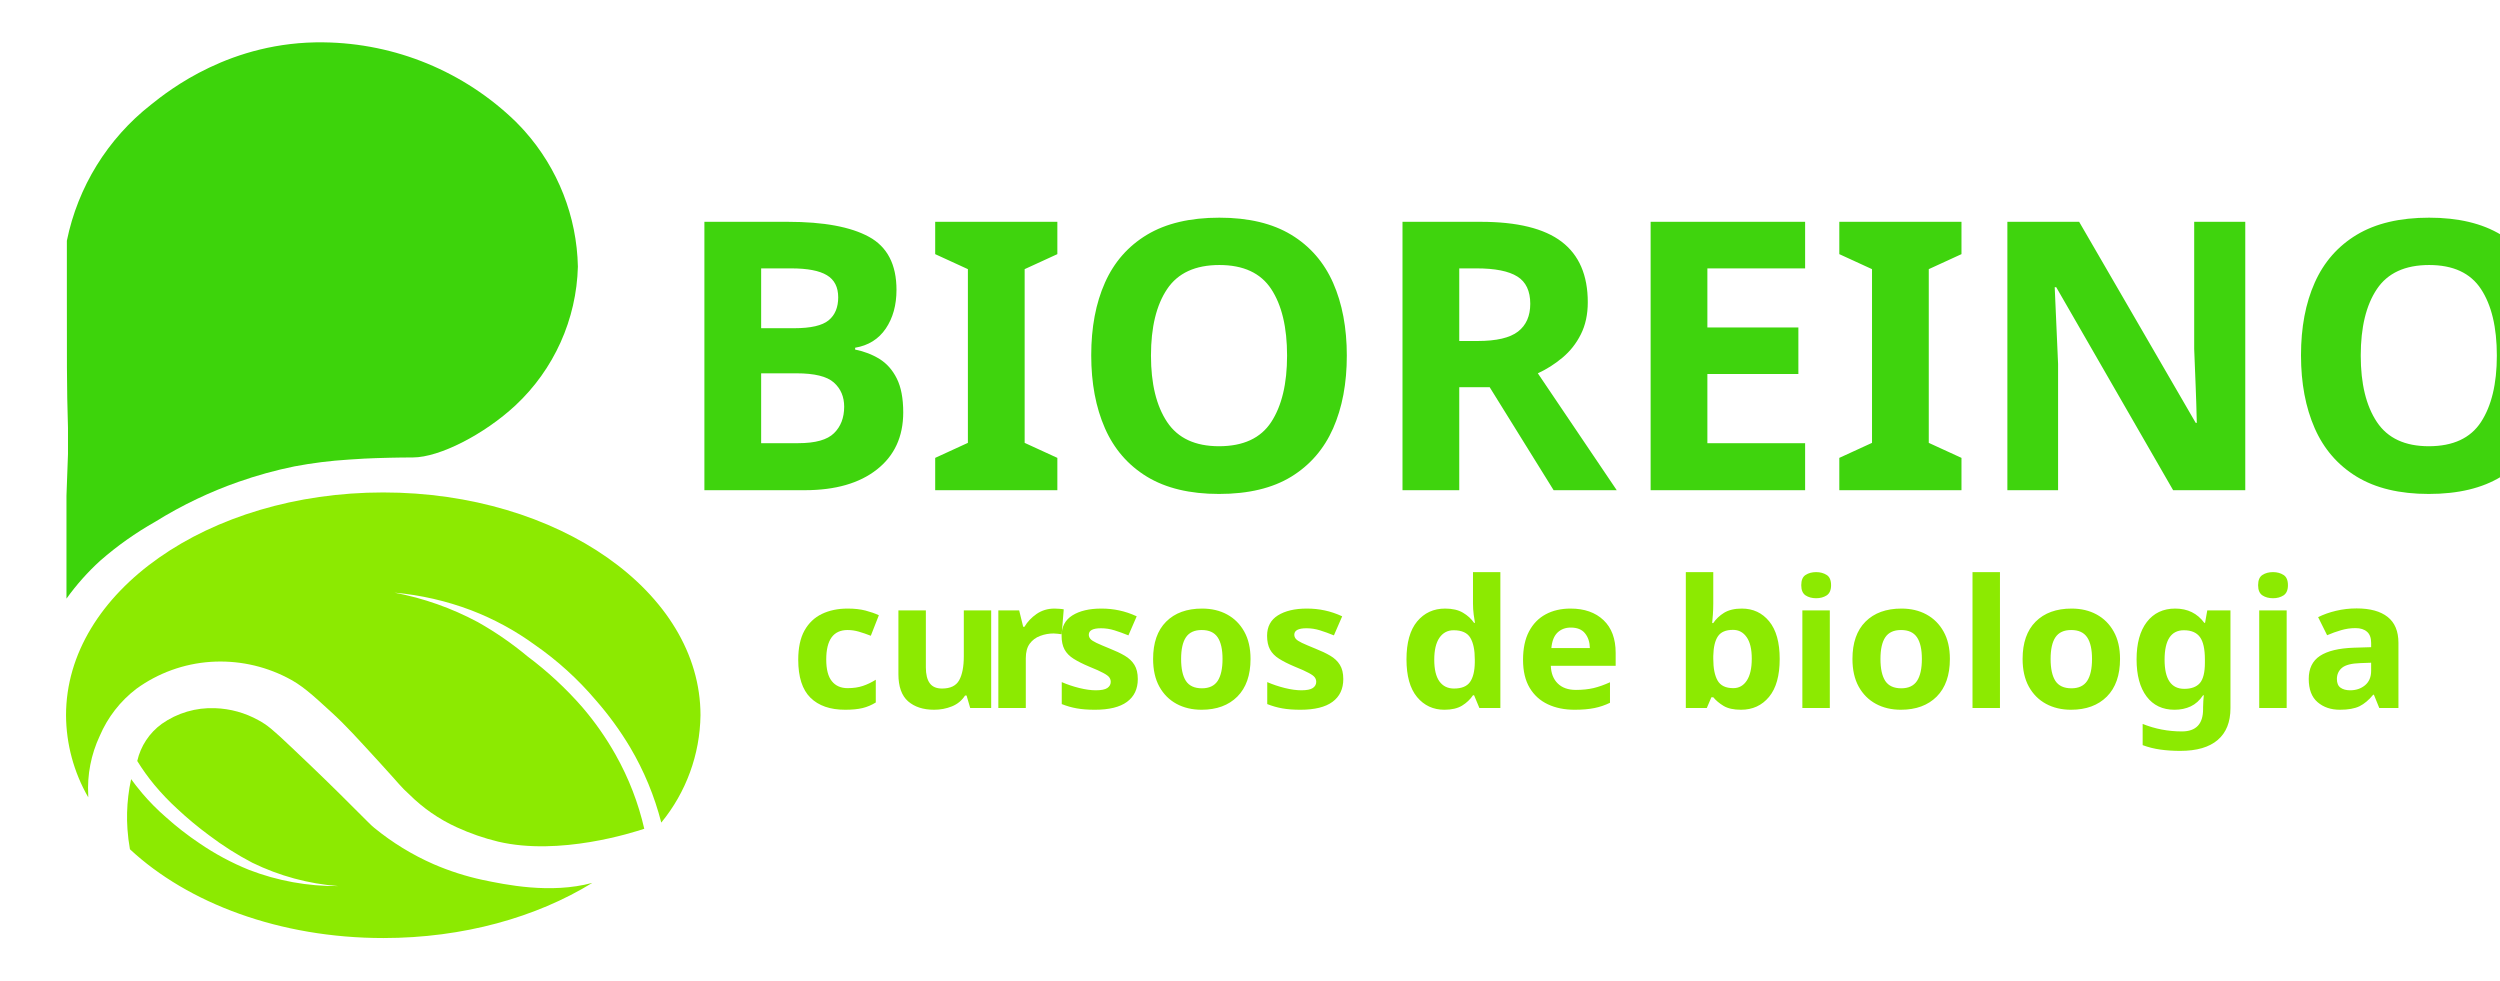
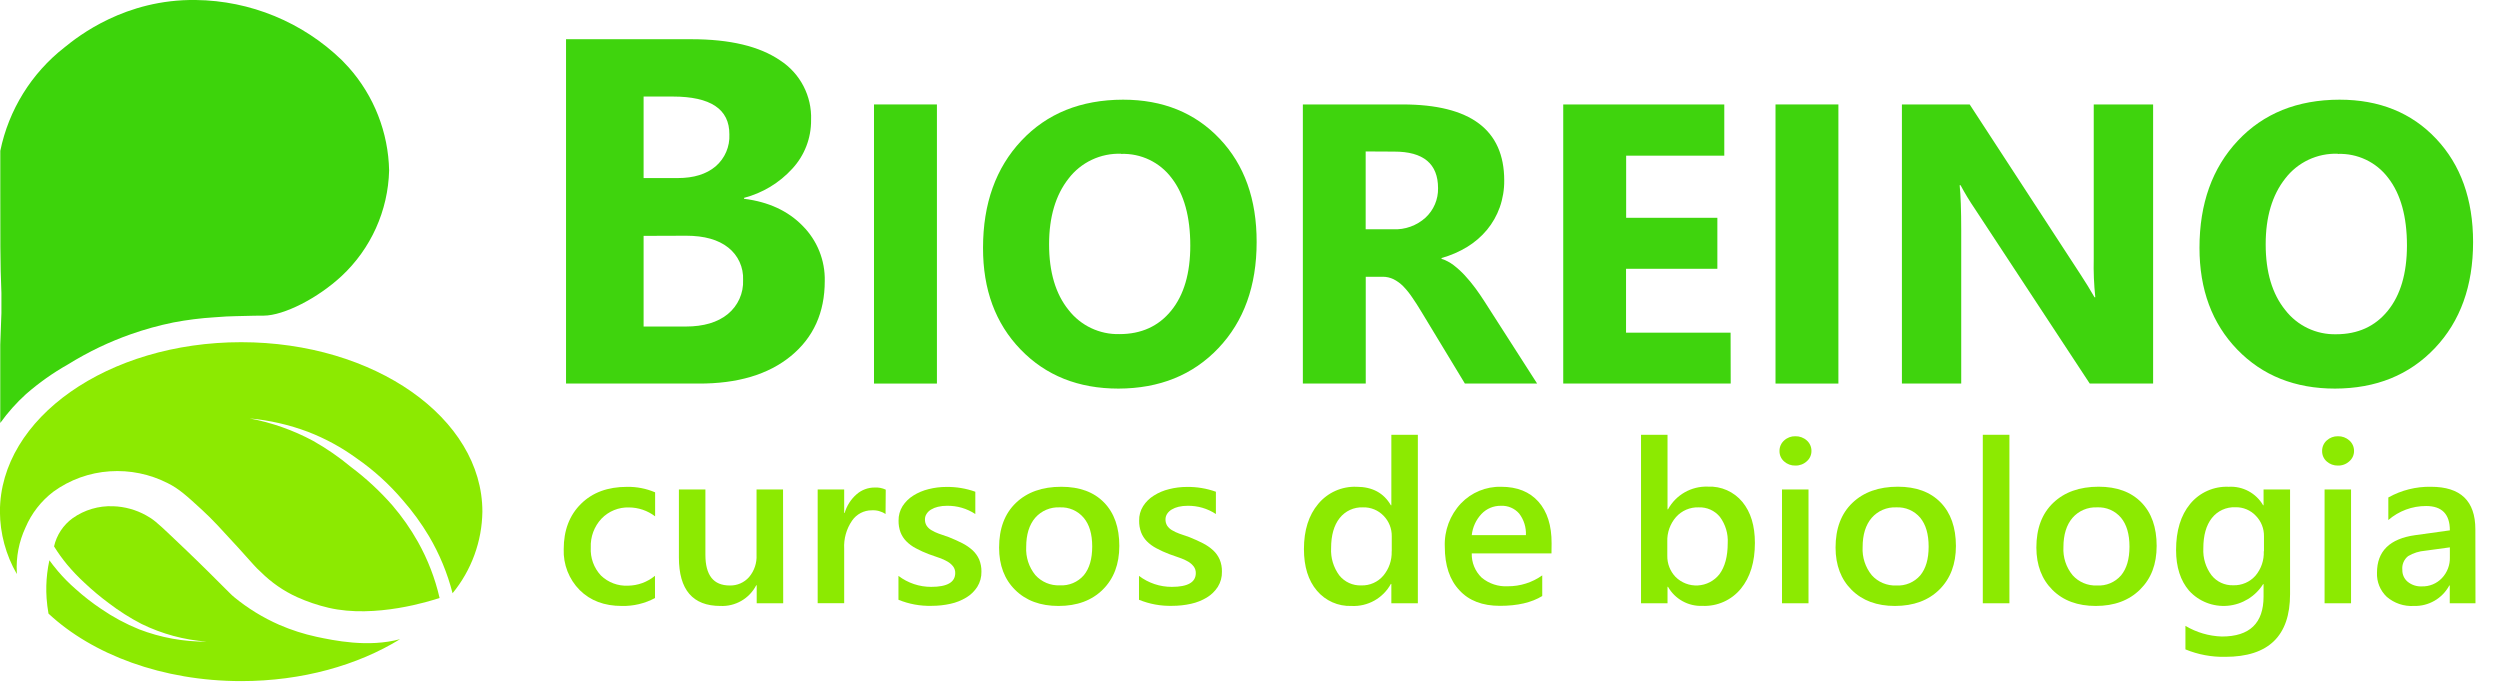
- <svg xmlns="http://www.w3.org/2000/svg" width="510" height="200" viewBox="0 0 510 200">
+ <svg xmlns="http://www.w3.org/2000/svg" width="670.68" height="182.73" viewBox="0 0 670.68 182.73">
  <defs>
    <style>
-       .a, .c {
+       .a {
        fill: #3dd40b;
      }

-       .b, .d {
+       .b {
        fill: #8cea01;
      }

      .c {
        opacity: 0.99;
-         font-size: 76.69px;
-         font-family: SegoeUI-Bold, Segoe UI;
-         font-weight: 700;
-       }
- 
-       .d {
-         font-size: 36.47px;
-         font-family: SegoeUI-Semibold, Segoe UI;
-         font-weight: 600;
-       }
- 
-       .e {
-         letter-spacing: 0.01em;
      }
    </style>
  </defs>
-   <path class="a" d="M117.89,54.39a40.16,40.16,0,0,1-12.75,28.32C98.75,88.64,89.66,93.3,84.25,93.32c-.48,0-3.47,0-7.61.14-1.23.05-3.26.12-5.56.3a89.78,89.78,0,0,0-11,1.38,87,87,0,0,0-11.5,3.18,84.93,84.93,0,0,0-8.37,3.45,86.16,86.16,0,0,0-8.55,4.67,67.55,67.55,0,0,0-11.19,7.92,49.4,49.4,0,0,0-6.91,7.76c0-.88,0-14.19,0-21l.31-8.5V87.3c-.27-7.88-.23-15.77-.23-27.76,0-2.27,0-5.9,0-10.43A47.26,47.26,0,0,1,30.78,21.37c3.69-2.95,16.3-13,35.26-12.73A57.23,57.23,0,0,1,105.19,24.8c.8.8,1.44,1.5,1.83,1.93A42.94,42.94,0,0,1,117.89,54.39Z" />
-   <path class="b" d="M96.11,124.49a59.17,59.17,0,0,0-15.65-3.59,59.46,59.46,0,0,1,17,6,67.66,67.66,0,0,1,10.15,7,72.33,72.33,0,0,1,11.16,10.34,60.2,60.2,0,0,1,6.83,9.76,56.35,56.35,0,0,1,5.83,15.07c-2.35.78-17.26,5.57-29.78,2.63a46.36,46.36,0,0,1-8.44-2.92,33.29,33.29,0,0,1-9.74-6.74c-1.71-1.54-1.73-1.78-6-6.46-4.59-5-6.89-7.57-9.8-10.23-4.11-3.77-6.17-5.65-9.18-7.15a29.8,29.8,0,0,0-15.54-3.18,29.14,29.14,0,0,0-15.11,5.48,23.83,23.83,0,0,0-7.49,9.62A25.2,25.2,0,0,0,18,162.24c0,.14,0,.28,0,.41a33.88,33.88,0,0,1-4.53-16.74c0-25.1,29-45.45,64.71-45.45s64.72,20.35,64.72,45.45a35.25,35.25,0,0,1-8,21.9,58.59,58.59,0,0,0-6.34-15.33,65.26,65.26,0,0,0-7-9.62,64.61,64.61,0,0,0-12.49-11.34A56.45,56.45,0,0,0,96.11,124.49Z" />
-   <path class="b" d="M120.83,180.11c-11.38,7-26.3,11.25-42.62,11.25-21.13,0-39.89-7.11-51.7-18.11h0a36.87,36.87,0,0,1-.51-4.12,35.91,35.91,0,0,1,.17-6.74,34.33,34.33,0,0,1,.58-3.45c.55.76,1.3,1.75,2.25,2.87a44.74,44.74,0,0,0,4.83,4.88A61,61,0,0,0,40.65,172a53.17,53.17,0,0,0,10.17,5.46A49.18,49.18,0,0,0,69,180.76,48.22,48.22,0,0,1,51.48,176a62.26,62.26,0,0,1-8.83-5.6A72.48,72.48,0,0,1,36.16,165a49.27,49.27,0,0,1-4.66-4.88,42.5,42.5,0,0,1-3.5-4.88,12.91,12.91,0,0,1,5-7.57,17.61,17.61,0,0,1,10.87-3.2,19.52,19.52,0,0,1,8.83,2.44c1.83,1,2.83,1.81,6.82,5.6,6.25,5.91,9.83,9.48,9.83,9.48,6.37,6.32,6.13,6.17,7,6.89a52.15,52.15,0,0,0,12.1,7.41,53.65,53.65,0,0,0,10,3.21C103.05,180.45,112.26,182.42,120.83,180.11Z" />
-   <text class="c" transform="translate(136.79 100)">BIOREINO</text>
-   <text class="d" transform="translate(161.15 144.43) scale(1.03 1)">cu<tspan class="e" x="38.43" y="0">r</tspan>
-     <tspan x="52.16" y="0">sos de biologia</tspan>
-   </text>
+   <path class="a" d="M129.67,54.85a40.14,40.14,0,0,1-12.75,28.31C110.53,89.1,101.44,93.76,96,93.78c-.48,0-3.47,0-7.61.14-1.23,0-3.26.12-5.56.3a87.87,87.87,0,0,0-11,1.38,85.29,85.29,0,0,0-11.5,3.18A86.81,86.81,0,0,0,52,102.22a89.16,89.16,0,0,0-8.55,4.68,67.55,67.55,0,0,0-11.19,7.92,49.26,49.26,0,0,0-6.91,7.75c0-.87,0-14.18,0-21l.31-8.5V87.76C25.32,79.88,25.36,72,25.36,60c0-2.28,0-5.9,0-10.43A47.26,47.26,0,0,1,42.56,21.83c3.69-3,16.31-13,35.26-12.73A57.29,57.29,0,0,1,117,25.25c.8.81,1.44,1.51,1.83,1.94A42.94,42.94,0,0,1,129.67,54.85Z" transform="translate(-25.28 -9.1)" />
+   <path class="b" d="M107.89,124.94a60,60,0,0,0-15.65-3.59,59.11,59.11,0,0,1,17,6,67.75,67.75,0,0,1,10.16,7,73.25,73.25,0,0,1,11.16,10.34,60.84,60.84,0,0,1,6.83,9.76,56.72,56.72,0,0,1,5.82,15.07c-2.35.78-17.25,5.56-29.78,2.63A46.36,46.36,0,0,1,105,169.3a33.29,33.29,0,0,1-9.74-6.74c-1.71-1.54-1.73-1.78-6-6.46-4.59-5-6.89-7.57-9.8-10.23-4.11-3.77-6.16-5.65-9.18-7.15a29.77,29.77,0,0,0-15.54-3.18A29,29,0,0,0,39.61,141a23.76,23.76,0,0,0-7.49,9.62,25.32,25.32,0,0,0-2.33,12.06c0,.14,0,.28,0,.41a33.88,33.88,0,0,1-4.53-16.74c0-25.11,29-45.45,64.72-45.45s64.71,20.34,64.71,45.45a35.25,35.25,0,0,1-8,21.9,58.59,58.59,0,0,0-6.34-15.33,65.26,65.26,0,0,0-7-9.62A64.3,64.3,0,0,0,120.88,132,56.79,56.79,0,0,0,107.89,124.94Z" transform="translate(-25.28 -9.1)" />
+   <path class="b" d="M132.61,180.57c-11.38,7-26.29,11.25-42.61,11.25-21.13,0-39.9-7.11-51.71-18.11h0a39.25,39.25,0,0,1-.51-4.11,35.91,35.91,0,0,1,.17-6.74,34.33,34.33,0,0,1,.58-3.45c.55.76,1.3,1.75,2.25,2.87a44.74,44.74,0,0,0,4.83,4.88,61.28,61.28,0,0,0,6.83,5.31,53.26,53.26,0,0,0,10.16,5.46,49.39,49.39,0,0,0,18.15,3.3,48,48,0,0,1-17.49-4.74,59.7,59.7,0,0,1-8.82-5.6,71.71,71.71,0,0,1-6.5-5.45,51.69,51.69,0,0,1-4.66-4.88,43.77,43.77,0,0,1-3.5-4.88,12.86,12.86,0,0,1,5-7.57,17.57,17.57,0,0,1,10.86-3.2,19.48,19.48,0,0,1,8.83,2.44c1.83,1,2.83,1.81,6.82,5.6,6.25,5.91,9.83,9.48,9.83,9.48,6.37,6.32,6.13,6.17,7,6.88a51.94,51.94,0,0,0,12.1,7.42,53.88,53.88,0,0,0,10,3.21C114.83,180.91,124.05,182.88,132.61,180.57Z" transform="translate(-25.28 -9.1)" />
+   <g class="c">
+     <path class="a" d="M177.13,112V19.62h33.64q15.47,0,23.78,5.67a18.23,18.23,0,0,1,8.32,16,18.94,18.94,0,0,1-5.06,13.09,26.6,26.6,0,0,1-12.92,7.8v.25q9.86,1.23,15.75,7.29a20.34,20.34,0,0,1,5.9,14.76q0,12.69-9.09,20.14T212.64,112ZM197.94,35V56.87h9.16q6.43,0,10.15-3.13a10.64,10.64,0,0,0,3.7-8.6Q221,35,205.74,35Zm0,37.38V96.7h11.28q7.23,0,11.32-3.35a11.2,11.2,0,0,0,4.09-9.15,10.45,10.45,0,0,0-4-8.7q-4-3.16-11.25-3.16Z" transform="translate(-25.28 -9.1)" />
+     <path class="a" d="M276.63,112H259.75V37.12h16.88Z" transform="translate(-25.28 -9.1)" />
+     <path class="a" d="M325.32,113.35q-16.1,0-26.23-10.48T289,75.58q0-17.78,10.29-28.74t27.27-11q16,0,25.94,10.5t9.9,27.69q0,17.66-10.26,28.47T325.32,113.35Zm.73-63a17,17,0,0,0-14.11,6.66q-5.22,6.66-5.22,17.64,0,11.13,5.22,17.6a16.75,16.75,0,0,0,13.69,6.48q8.73,0,13.85-6.29T344.6,75q0-11.65-5-18.13A16.19,16.19,0,0,0,326.05,50.39Z" transform="translate(-25.28 -9.1)" />
+     <path class="a" d="M437.65,112H418.27L406.62,92.76c-.88-1.46-1.71-2.77-2.51-3.91a21.74,21.74,0,0,0-2.43-3A10,10,0,0,0,399.12,84a6.59,6.59,0,0,0-2.9-.65h-4.55V112H374.8V37.12h26.75q27.27,0,27.27,20.38a21.09,21.09,0,0,1-1.2,7.23,20.13,20.13,0,0,1-3.4,6,21.43,21.43,0,0,1-5.3,4.59,27.24,27.24,0,0,1-6.92,3v.21a11,11,0,0,1,3.24,1.7,24.68,24.68,0,0,1,3,2.74,40.59,40.59,0,0,1,2.79,3.37c.89,1.21,1.7,2.38,2.43,3.53Zm-46-62.27V70.61H399a12.11,12.11,0,0,0,8.72-3.13,10.48,10.48,0,0,0,3.35-7.89q0-9.83-11.76-9.82Z" transform="translate(-25.28 -9.1)" />
+     <path class="a" d="M489.58,112H444.65V37.12h43.21V50.86H461.53V67.53H486V81.22h-24.5V98.35h28.05Z" transform="translate(-25.28 -9.1)" />
+     <path class="a" d="M518.47,112H501.6V37.12h16.87Z" transform="translate(-25.28 -9.1)" />
+     <path class="a" d="M602.9,112h-17L555,65a67.83,67.83,0,0,1-3.76-6.22H551q.42,4,.42,12.12V112H535.51V37.12h18.18l29.73,45.61c1.35,2.06,2.61,4.1,3.76,6.12h.21a80,80,0,0,1-.42-10.3V37.12H602.9Z" transform="translate(-25.28 -9.1)" />
+     <path class="a" d="M651.7,113.35q-16.1,0-26.23-10.48T615.34,75.58q0-17.78,10.29-28.74t27.27-11q16.05,0,25.94,10.5t9.9,27.69q0,17.66-10.26,28.47T651.7,113.35Zm.73-63a17,17,0,0,0-14.1,6.66q-5.24,6.66-5.23,17.64,0,11.13,5.23,17.6A16.72,16.72,0,0,0,652,98.77q8.73,0,13.85-6.29T671,75q0-11.65-5-18.13A16.19,16.19,0,0,0,652.43,50.39Z" transform="translate(-25.28 -9.1)" />
+   </g>
+   <g>
+     <path class="b" d="M201,169.54a18,18,0,0,1-8.92,2.12q-7,0-11.28-4.25a14.83,14.83,0,0,1-4.29-11q0-7.54,4.61-12.12t12.34-4.58a18.36,18.36,0,0,1,7.57,1.47v6.44a11.7,11.7,0,0,0-7-2.39,9.83,9.83,0,0,0-7.38,3,10.68,10.68,0,0,0-2.88,7.76,10.17,10.17,0,0,0,2.71,7.49,9.76,9.76,0,0,0,7.28,2.74,11.56,11.56,0,0,0,7.23-2.65Z" transform="translate(-25.28 -9.1)" />
+     <path class="b" d="M235.39,170.94h-7.11v-4.83h-.12a10.28,10.28,0,0,1-9.62,5.55q-11.13,0-11.13-13V140.41h7.11v17.53q0,8.24,6.53,8.23a6.67,6.67,0,0,0,5.19-2.26,8.54,8.54,0,0,0,2-5.94V140.41h7.11Z" transform="translate(-25.28 -9.1)" />
+     <path class="b" d="M262.85,147a6,6,0,0,0-3.71-1,6.38,6.38,0,0,0-5.27,2.77,12.15,12.15,0,0,0-2.12,7.54v14.61h-7.11V140.41h7.11v6.29h.13a10.57,10.57,0,0,1,3.2-5,7.31,7.31,0,0,1,4.82-1.81,6.14,6.14,0,0,1,3,.57Z" transform="translate(-25.28 -9.1)" />
+     <path class="b" d="M266.31,170v-6.41a14.41,14.41,0,0,0,8.79,2.95q6.43,0,6.44-3.7a2.85,2.85,0,0,0-.55-1.77,5.31,5.31,0,0,0-1.49-1.3,11.87,11.87,0,0,0-2.2-1l-2.84-1a28.42,28.42,0,0,1-3.48-1.58,10.13,10.13,0,0,1-2.57-1.89,7.07,7.07,0,0,1-1.55-2.4,8.56,8.56,0,0,1-.52-3.13,7.12,7.12,0,0,1,1.07-3.89,9.27,9.27,0,0,1,2.88-2.83,13.79,13.79,0,0,1,4.11-1.73,19.14,19.14,0,0,1,4.75-.59,22,22,0,0,1,7.78,1.29V147a13.38,13.38,0,0,0-7.6-2.21,10,10,0,0,0-2.43.27,6.34,6.34,0,0,0-1.86.75,3.65,3.65,0,0,0-1.19,1.15,2.61,2.61,0,0,0-.43,1.47,3.05,3.05,0,0,0,.43,1.67,3.8,3.8,0,0,0,1.27,1.21,11.22,11.22,0,0,0,2,.95c.79.29,1.69.6,2.71.94,1.35.54,2.56,1.09,3.64,1.64a12.72,12.72,0,0,1,2.74,1.89,7.65,7.65,0,0,1,1.75,2.45,8.22,8.22,0,0,1,.61,3.29,7.33,7.33,0,0,1-1.11,4.06,8.94,8.94,0,0,1-2.94,2.86,13.89,13.89,0,0,1-4.24,1.69,23.17,23.17,0,0,1-5.07.55A21.91,21.91,0,0,1,266.31,170Z" transform="translate(-25.28 -9.1)" />
+     <path class="b" d="M309.24,171.66q-7.26,0-11.6-4.28T293.31,156q0-7.68,4.52-12T310,139.69q7.35,0,11.46,4.21t4.1,11.66q0,7.31-4.42,11.7C318.19,170.19,314.23,171.66,309.24,171.66Zm.34-26.45A8.23,8.23,0,0,0,303,148q-2.42,2.84-2.42,7.82a11,11,0,0,0,2.45,7.55,8.33,8.33,0,0,0,6.56,2.76,7.9,7.9,0,0,0,6.45-2.71q2.25-2.72,2.25-7.72T316,148A7.89,7.89,0,0,0,309.58,145.21Z" transform="translate(-25.28 -9.1)" />
+     <path class="b" d="M330.84,170v-6.41a14.44,14.44,0,0,0,8.8,2.95q6.44,0,6.44-3.7a2.86,2.86,0,0,0-.56-1.77,5.26,5.26,0,0,0-1.48-1.3,12,12,0,0,0-2.21-1l-2.83-1a28.42,28.42,0,0,1-3.48-1.58,10.38,10.38,0,0,1-2.58-1.89,7,7,0,0,1-1.54-2.4,8.56,8.56,0,0,1-.52-3.13,7,7,0,0,1,1.07-3.89,9.06,9.06,0,0,1,2.88-2.83,13.62,13.62,0,0,1,4.1-1.73,19.26,19.26,0,0,1,4.75-.59,22.06,22.06,0,0,1,7.79,1.29V147a13.4,13.4,0,0,0-7.6-2.21,10.18,10.18,0,0,0-2.44.27,6.39,6.39,0,0,0-1.85.75,3.78,3.78,0,0,0-1.2,1.15,2.69,2.69,0,0,0-.43,1.47,3.14,3.14,0,0,0,.43,1.67,3.9,3.9,0,0,0,1.27,1.21,11.33,11.33,0,0,0,2,.95c.78.29,1.69.6,2.71.94,1.35.54,2.56,1.09,3.63,1.64a12.47,12.47,0,0,1,2.74,1.89,7.5,7.5,0,0,1,1.75,2.45,8.05,8.05,0,0,1,.61,3.29,7.32,7.32,0,0,1-1.1,4.06,9.14,9.14,0,0,1-2.94,2.86,14,14,0,0,1-4.25,1.69,23,23,0,0,1-5.07.55A22,22,0,0,1,330.84,170Z" transform="translate(-25.28 -9.1)" />
+     <path class="b" d="M405.65,170.94h-7.11v-5.19h-.13a11.38,11.38,0,0,1-10.57,5.91,11.56,11.56,0,0,1-9.27-4.1q-3.48-4.09-3.48-11.17,0-7.57,3.85-12.13a12.73,12.73,0,0,1,10.25-4.57q6.35,0,9.22,4.95h.13v-18.9h7.11Zm-7-13.95v-4a7.67,7.67,0,0,0-2.18-5.51,7.36,7.36,0,0,0-5.54-2.27,7.57,7.57,0,0,0-6.27,2.89c-1.52,1.93-2.28,4.61-2.28,8a11.32,11.32,0,0,0,2.19,7.35,7.21,7.21,0,0,0,5.9,2.7,7.45,7.45,0,0,0,5.91-2.61A9.67,9.67,0,0,0,398.63,157Z" transform="translate(-25.28 -9.1)" />
+     <path class="b" d="M441.5,157.56H420.11a8.67,8.67,0,0,0,2.68,6.52,10.11,10.11,0,0,0,7,2.3,15.81,15.81,0,0,0,9.23-2.92V169q-4.29,2.63-11.34,2.63t-10.86-4.16q-3.94-4.16-3.94-11.7a16,16,0,0,1,4.33-11.62A14.41,14.41,0,0,1,428,139.69q6.44,0,10,4t3.53,11.18Zm-6.86-4.89a8.82,8.82,0,0,0-1.81-5.8,6.11,6.11,0,0,0-4.91-2.08,7,7,0,0,0-5.19,2.18,9.84,9.84,0,0,0-2.62,5.7Z" transform="translate(-25.28 -9.1)" />
+     <path class="b" d="M472.76,166.53h-.13v4.41h-7.11v-45.2h7.11v20h.13a11.69,11.69,0,0,1,10.66-6.09,11.35,11.35,0,0,1,9.3,4.11q3.36,4.09,3.35,11,0,7.66-3.76,12.27a12.62,12.62,0,0,1-10.3,4.61A10.15,10.15,0,0,1,472.76,166.53Zm-.19-12.14v3.79a8,8,0,0,0,2.19,5.67,7.89,7.89,0,0,0,11.77-.67q2.25-3,2.25-8.37a10.78,10.78,0,0,0-2.1-7.05,7,7,0,0,0-5.68-2.55,7.77,7.77,0,0,0-6.11,2.62A9.53,9.53,0,0,0,472.57,154.39Z" transform="translate(-25.28 -9.1)" />
+     <path class="b" d="M506.92,134a4.34,4.34,0,0,1-3-1.1,3.6,3.6,0,0,1-1.25-2.81,3.68,3.68,0,0,1,1.25-2.83,4.27,4.27,0,0,1,3-1.13,4.44,4.44,0,0,1,3.07,1.13,3.68,3.68,0,0,1,1.25,2.83,3.61,3.61,0,0,1-1.25,2.76A4.37,4.37,0,0,1,506.92,134Zm3.53,36.94h-7.11V140.41h7.11Z" transform="translate(-25.28 -9.1)" />
+     <path class="b" d="M533.64,171.66q-7.26,0-11.59-4.28T517.71,156q0-7.68,4.52-12t12.18-4.33q7.35,0,11.46,4.21T550,155.56q0,7.31-4.43,11.7T533.64,171.66Zm.34-26.45a8.25,8.25,0,0,0-6.59,2.83q-2.42,2.84-2.42,7.82a11,11,0,0,0,2.45,7.55,8.35,8.35,0,0,0,6.56,2.76,7.9,7.9,0,0,0,6.45-2.71q2.25-2.72,2.25-7.72T540.43,148A7.89,7.89,0,0,0,534,145.21Z" transform="translate(-25.28 -9.1)" />
+     <path class="b" d="M564.35,170.94h-7.14v-45.2h7.14Z" transform="translate(-25.28 -9.1)" />
+     <path class="b" d="M587.52,171.66q-7.28,0-11.6-4.28T571.58,156q0-7.68,4.52-12t12.18-4.33c4.91,0,8.72,1.41,11.46,4.21s4.11,6.69,4.11,11.66-1.48,8.77-4.43,11.7S592.5,171.66,587.52,171.66Zm.33-26.45a8.25,8.25,0,0,0-6.59,2.83q-2.41,2.84-2.42,7.82a10.91,10.91,0,0,0,2.46,7.55,8.32,8.32,0,0,0,6.55,2.76,7.9,7.9,0,0,0,6.45-2.71q2.26-2.72,2.26-7.72T594.3,148A7.89,7.89,0,0,0,587.85,145.21Z" transform="translate(-25.28 -9.1)" />
+     <path class="b" d="M639.64,168.5q0,16.81-17.37,16.81a26.53,26.53,0,0,1-10.7-2V177a20.27,20.27,0,0,0,9.78,2.86q11.17,0,11.18-10.71v-3.34h-.12a12.53,12.53,0,0,1-19.84,1.78q-3.51-4.08-3.51-10.93,0-7.78,3.77-12.37a12.68,12.68,0,0,1,10.36-4.6,10,10,0,0,1,9.22,4.95h.12v-4.23h7.11Zm-7-11.54v-4a7.66,7.66,0,0,0-2.19-5.5,7.27,7.27,0,0,0-5.47-2.28,7.62,7.62,0,0,0-6.33,2.91c-1.52,1.94-2.28,4.64-2.28,8.12a11.07,11.07,0,0,0,2.19,7.2,7.11,7.11,0,0,0,5.81,2.7,7.62,7.62,0,0,0,6-2.58A9.52,9.52,0,0,0,632.59,157Z" transform="translate(-25.28 -9.1)" />
+     <path class="b" d="M652.48,134a4.38,4.38,0,0,1-3-1.1,3.62,3.62,0,0,1-1.24-2.81,3.71,3.71,0,0,1,1.24-2.83,4.32,4.32,0,0,1,3-1.13,4.4,4.4,0,0,1,3.06,1.13,3.66,3.66,0,0,1,1.26,2.83,3.59,3.59,0,0,1-1.26,2.76A4.33,4.33,0,0,1,652.48,134ZM656,170.94h-7.1V140.41H656Z" transform="translate(-25.28 -9.1)" />
+     <path class="b" d="M689.38,170.94h-6.9v-4.77h-.12a10.43,10.43,0,0,1-9.53,5.49,10.21,10.21,0,0,1-7.25-2.45,8.41,8.41,0,0,1-2.62-6.47q0-8.64,10.24-10.07l9.31-1.29q0-6.52-6.37-6.53A15.4,15.4,0,0,0,666,148.61v-6.05a22.49,22.49,0,0,1,11.46-2.87q11.88,0,11.89,11.39Zm-6.87-15-6.59.9a10.6,10.6,0,0,0-4.61,1.45,4.17,4.17,0,0,0-1.55,3.71,4,4,0,0,0,1.43,3.17,5.58,5.58,0,0,0,3.81,1.24,7.13,7.13,0,0,0,5.38-2.22,7.76,7.76,0,0,0,2.13-5.59Z" transform="translate(-25.28 -9.1)" />
+   </g>
+   <text x="-25.28" y="-9.1" />
</svg>
